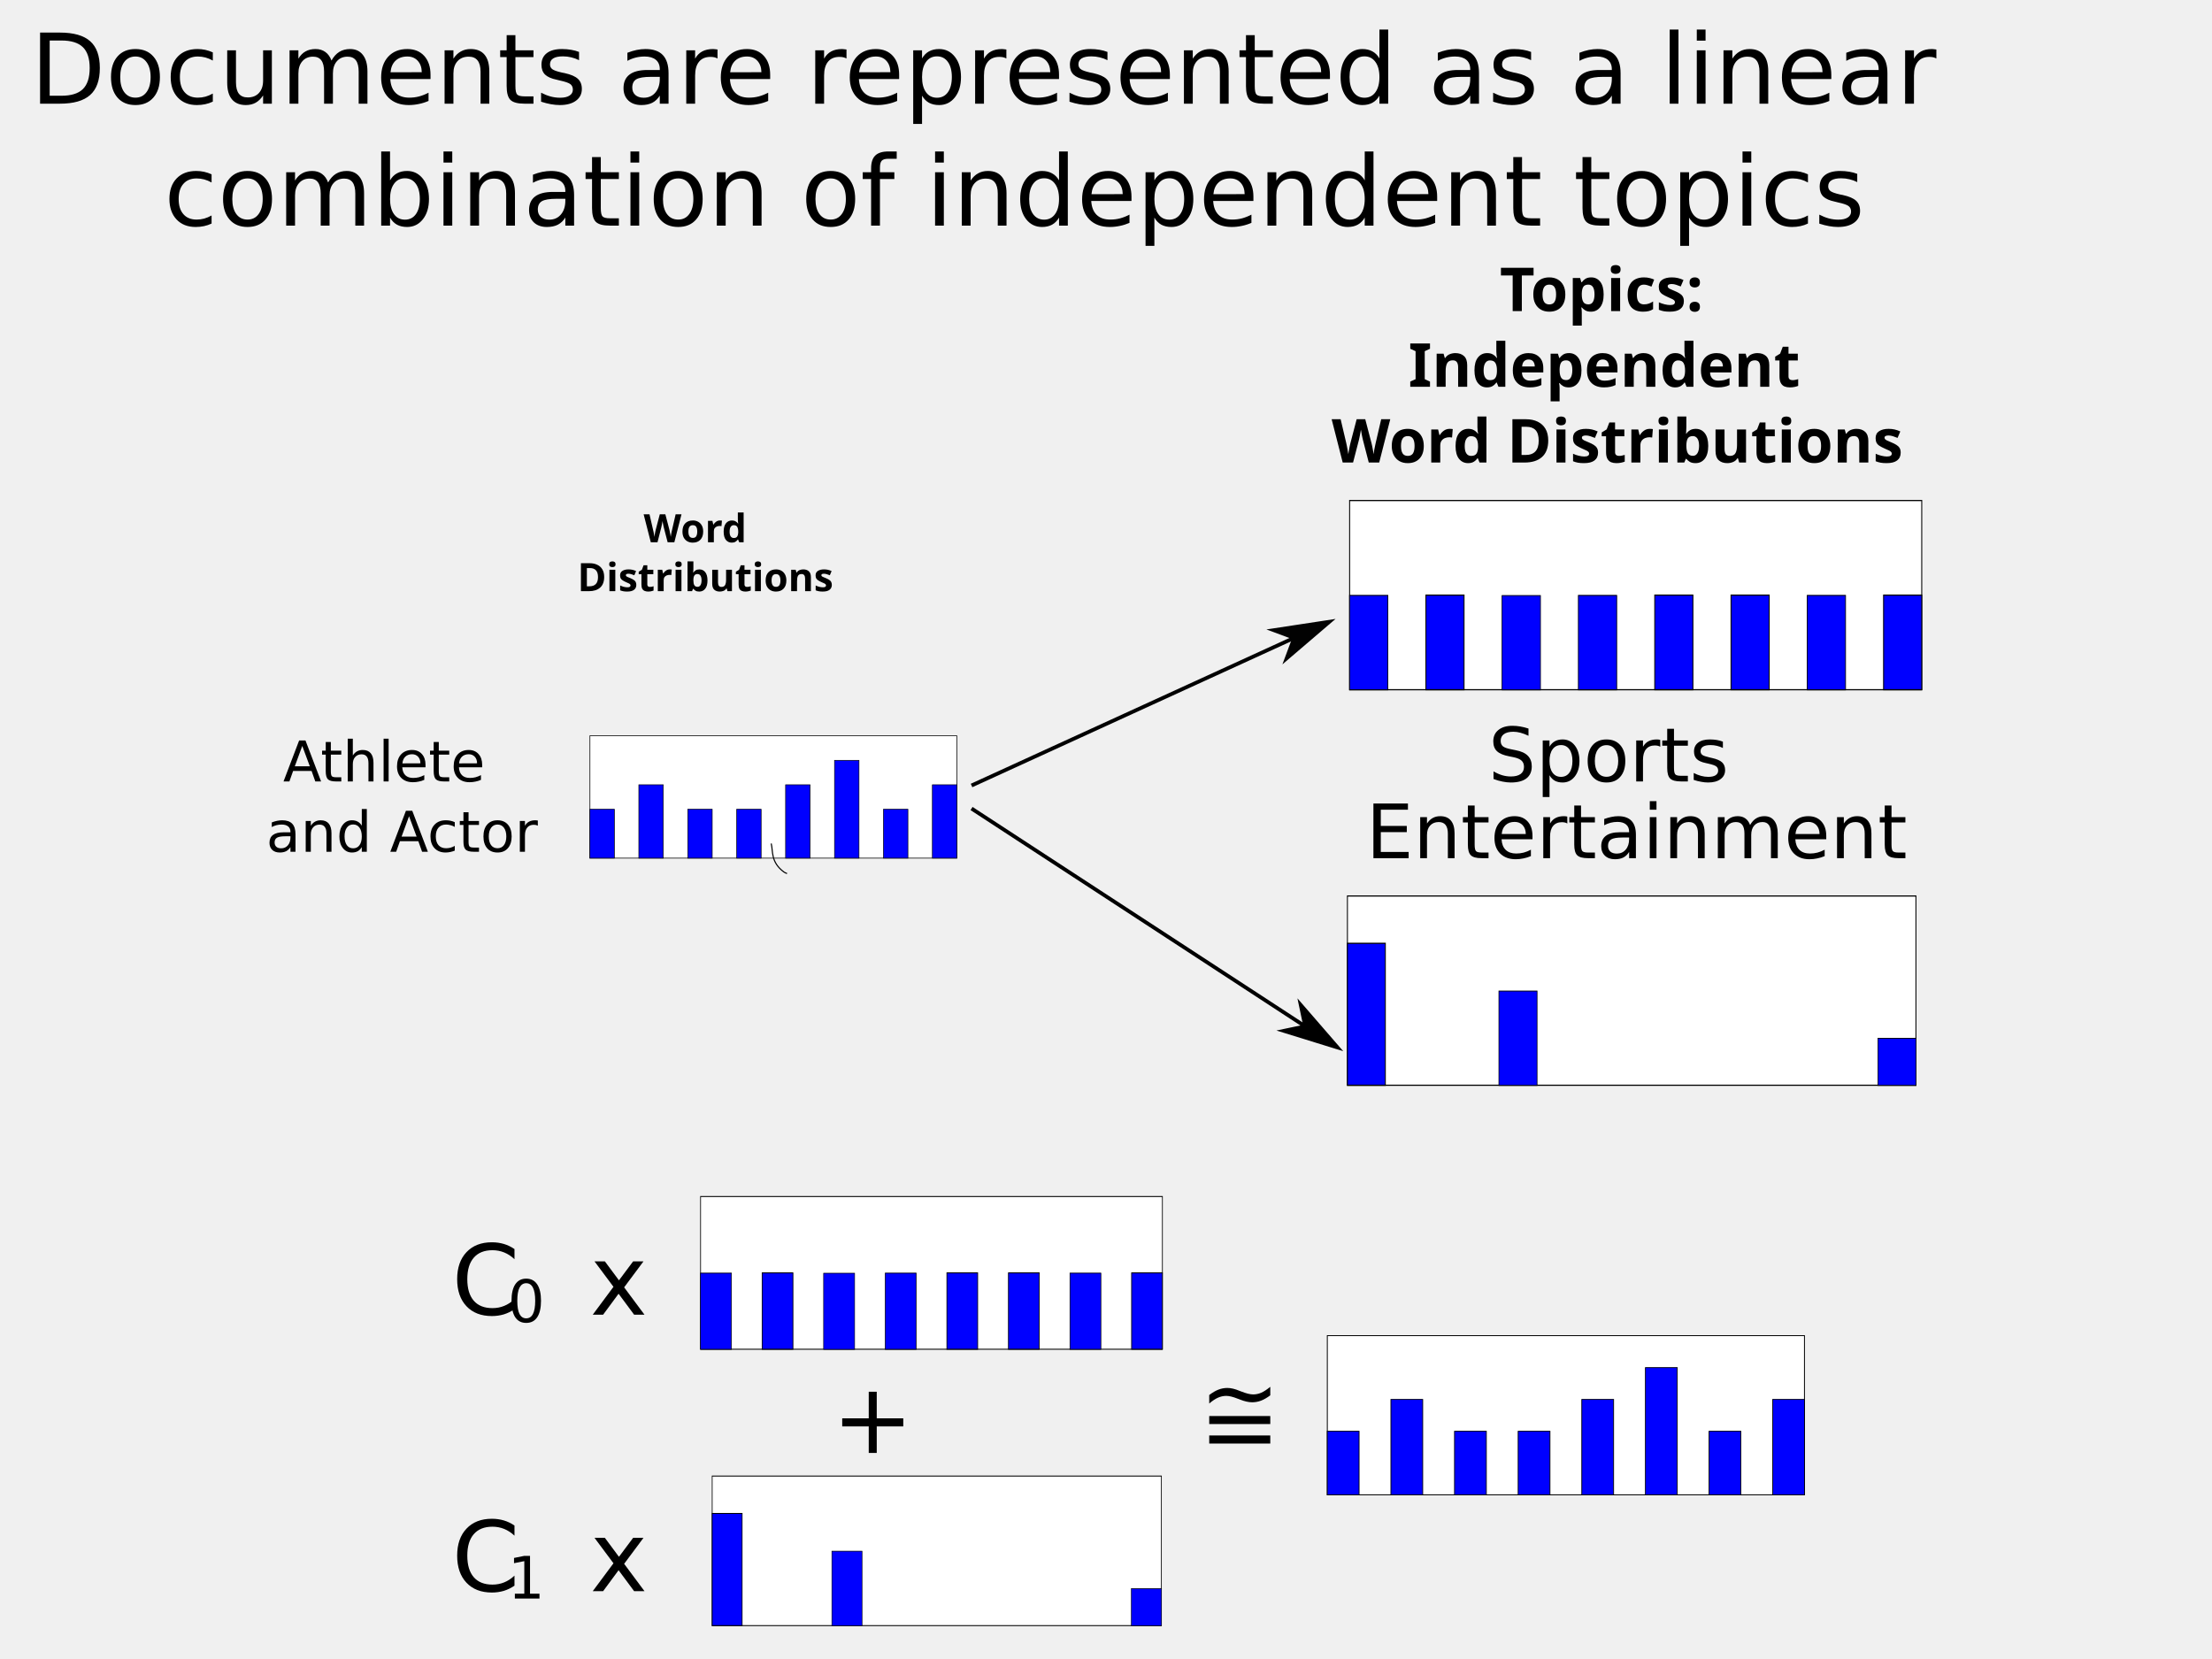
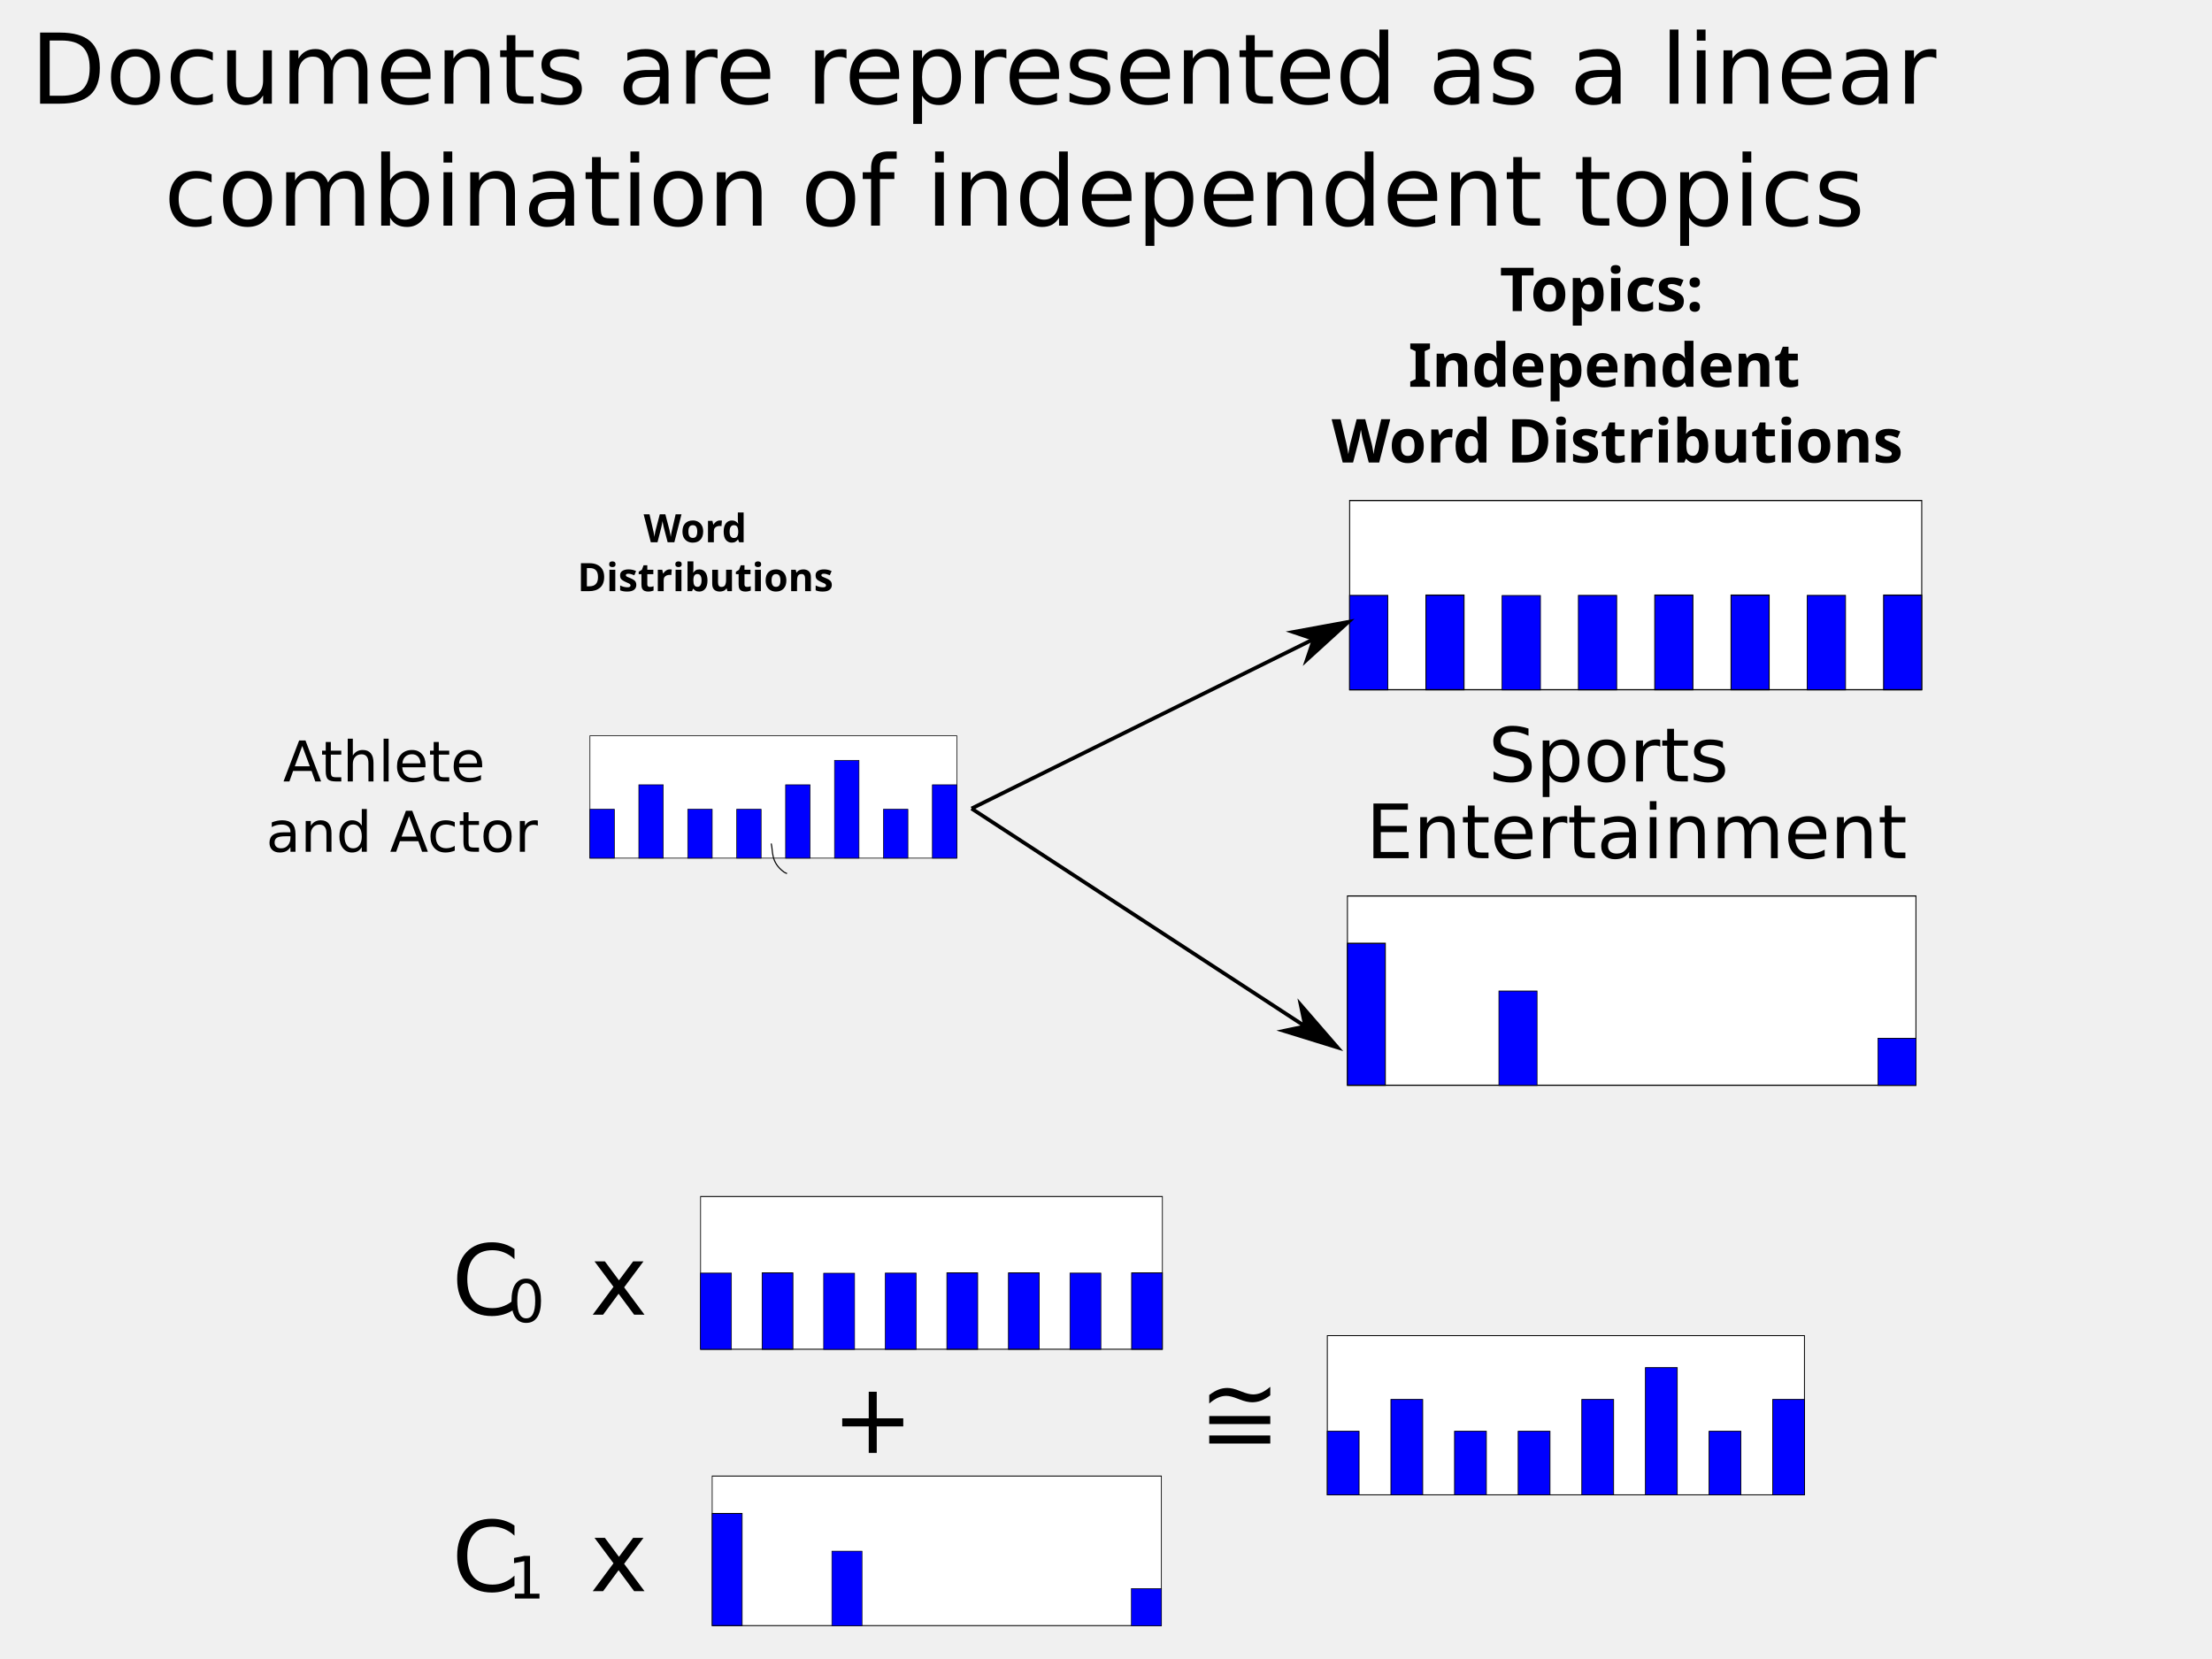
<svg xmlns="http://www.w3.org/2000/svg" width="453.543" height="340.157" id="svg2" version="1.0">
  <defs id="defs4">
    <marker orient="auto" refY="0" refX="0" id="Arrow1Lend" style="overflow:visible">
      <path id="path3511" d="M 0,0 L 5,-5 L -12.5,0 L 5,5 L 0,0 z" style="fill-rule:evenodd;stroke:#000000;stroke-width:1pt;marker-start:none" transform="matrix(-0.8,0,0,-0.8,-10,0)" />
+     </marker>
+     <marker orient="auto" refY="0" refX="0" id="Arrow1Lend-1" style="overflow:visible">
+       <path id="path3511-5" d="M 0,0 5,-5 -12.5,0 5,5 0,0 z" style="fill-rule:evenodd;stroke:#000000;stroke-width:1pt;marker-start:none" transform="matrix(-0.8,0,0,-0.8,-10,0)" />
    </marker>
  </defs>
  <g id="layer1" transform="translate(4.149475e-6,-698.0315)">
    <g transform="matrix(0.1253964,0,0,0.1253964,168.9811,793.5281)" id="g2579">
      <rect transform="scale(-1,1)" y="441.453" x="-216.912" height="200.132" width="599.882" id="rect2584" style="fill:#ffffff;fill-rule:evenodd;stroke:#000000;stroke-width:1.118px;stroke-linecap:butt;stroke-linejoin:miter;stroke-opacity:1" />
      <rect transform="scale(-1,1)" y="521.644" x="-216.971" height="120" width="40" id="rect2586" style="fill:#0000ff;fill-rule:evenodd;stroke:#000000;stroke-width:1px;stroke-linecap:butt;stroke-linejoin:miter;stroke-opacity:1" />
      <rect transform="scale(-1,1)" y="561.644" x="-136.971" height="80" width="40" id="rect2588" style="fill:#0000ff;fill-rule:evenodd;stroke:#000000;stroke-width:1px;stroke-linecap:butt;stroke-linejoin:miter;stroke-opacity:1" />
      <rect transform="scale(-1,1)" y="481.644" x="-56.971" height="160" width="40" id="rect2590" style="fill:#0000ff;fill-rule:evenodd;stroke:#000000;stroke-width:1px;stroke-linecap:butt;stroke-linejoin:miter;stroke-opacity:1" />
      <rect transform="scale(-1,1)" y="521.644" x="23.029" height="120" width="40" id="rect2592" style="fill:#0000ff;fill-rule:evenodd;stroke:#000000;stroke-width:1px;stroke-linecap:butt;stroke-linejoin:miter;stroke-opacity:1" />
      <rect transform="scale(-1,1)" y="521.644" x="263.029" height="120" width="40" id="rect2594" style="fill:#0000ff;fill-rule:evenodd;stroke:#000000;stroke-width:1px;stroke-linecap:butt;stroke-linejoin:miter;stroke-opacity:1" />
      <rect transform="scale(-1,1)" y="561.644" x="343.029" height="80" width="40" id="rect2596" style="fill:#0000ff;fill-rule:evenodd;stroke:#000000;stroke-width:1px;stroke-linecap:butt;stroke-linejoin:miter;stroke-opacity:1" />
      <rect transform="scale(-1,1)" y="561.644" x="103.029" height="80" width="40" id="rect2598" style="fill:#0000ff;fill-rule:evenodd;stroke:#000000;stroke-width:1px;stroke-linecap:butt;stroke-linejoin:miter;stroke-opacity:1" />
      <rect transform="scale(-1,1)" y="561.644" x="183.029" height="80" width="40" id="rect2600" style="fill:#0000ff;fill-rule:evenodd;stroke:#000000;stroke-width:1px;stroke-linecap:butt;stroke-linejoin:miter;stroke-opacity:1" />
    </g>
-     <path style="opacity:0.99;fill:none;fill-rule:evenodd;stroke:#000000;stroke-width:0.776;stroke-linecap:butt;stroke-linejoin:miter;marker-end:url(#Arrow1Lend);stroke-miterlimit:4;stroke-dasharray:none;stroke-opacity:1" d="M 199.204,859.087 L 272.472,825.561" id="path19375" />
    <path style="fill:none;fill-rule:evenodd;stroke:#000000;stroke-width:0.776;stroke-linecap:butt;stroke-linejoin:miter;marker-end:url(#Arrow1Lend);stroke-miterlimit:4;stroke-dasharray:none;stroke-opacity:1" d="M 199.204,863.811 L 274.155,912.742" id="path5313" />
    <g id="g3658" transform="matrix(0.1955069,0,0,0.2424455,151.6001,787.9631)">
      <rect y="52.362" x="640" height="160" width="600" id="rect3582" style="fill:#ffffff;fill-rule:evenodd;stroke:#000000;stroke-width:1px;stroke-linecap:butt;stroke-linejoin:miter;stroke-opacity:1" />
      <rect y="132.604" x="639.909" height="79.849" width="40.182" id="rect3584" style="fill:#0000ff;fill-rule:evenodd;stroke:#000000;stroke-width:0.818px;stroke-linecap:butt;stroke-linejoin:miter;stroke-opacity:1" />
      <rect y="132.362" x="720" height="80" width="40" id="rect3586" style="fill:#0000ff;fill-rule:evenodd;stroke:#000000;stroke-width:1px;stroke-linecap:butt;stroke-linejoin:miter;stroke-opacity:1" />
      <rect y="132.717" x="799.854" height="79.791" width="40.291" id="rect3588" style="fill:#0000ff;fill-rule:evenodd;stroke:#000000;stroke-width:0.709px;stroke-linecap:butt;stroke-linejoin:miter;stroke-opacity:1" />
      <rect y="132.604" x="879.909" height="79.849" width="40.182" id="rect3590" style="fill:#0000ff;fill-rule:evenodd;stroke:#000000;stroke-width:0.818px;stroke-linecap:butt;stroke-linejoin:miter;stroke-opacity:1" />
      <rect y="132.604" x="1119.909" height="79.849" width="40.182" id="rect3592" style="fill:#0000ff;fill-rule:evenodd;stroke:#000000;stroke-width:0.818px;stroke-linecap:butt;stroke-linejoin:miter;stroke-opacity:1" />
      <rect y="132.362" x="1200" height="80" width="40" id="rect3594" style="fill:#0000ff;fill-rule:evenodd;stroke:#000000;stroke-width:1px;stroke-linecap:butt;stroke-linejoin:miter;stroke-opacity:1" />
      <rect y="132.362" x="960" height="80" width="40" id="rect3596" style="fill:#0000ff;fill-rule:evenodd;stroke:#000000;stroke-width:1px;stroke-linecap:butt;stroke-linejoin:miter;stroke-opacity:1" />
      <rect y="132.362" x="1040" height="80" width="40" id="rect3598" style="fill:#0000ff;fill-rule:evenodd;stroke:#000000;stroke-width:1px;stroke-linecap:butt;stroke-linejoin:miter;stroke-opacity:1" />
    </g>
    <g id="g3669" transform="matrix(0.1942728,0,0,0.2425314,144.1683,713.8239)">
      <rect y="692.362" x="680" height="160" width="600" id="rect3618" style="fill:#ffffff;fill-rule:evenodd;stroke:#000000;stroke-width:1px;stroke-linecap:butt;stroke-linejoin:miter;stroke-opacity:1" />
      <rect y="732.362" x="680" height="120" width="40" id="rect3620" style="fill:#0000ff;fill-rule:evenodd;stroke:#000000;stroke-width:1px;stroke-linecap:butt;stroke-linejoin:miter;stroke-opacity:1" />
      <rect y="772.717" x="839.854" height="79.791" width="40.291" id="rect3622" style="fill:#0000ff;fill-rule:evenodd;stroke:#000000;stroke-width:0.709px;stroke-linecap:butt;stroke-linejoin:miter;stroke-opacity:1" />
      <rect y="812.716" x="1239.854" height="39.792" width="40.292" id="rect3624" style="fill:#0000ff;fill-rule:evenodd;stroke:#000000;stroke-width:0.708px;stroke-linecap:butt;stroke-linejoin:miter;stroke-opacity:1" />
    </g>
    <text xml:space="preserve" style="font-size:8.025px;font-style:normal;font-weight:bold;text-align:center;text-anchor:middle;fill:#000000;fill-opacity:1;stroke:none;stroke-width:1px;stroke-linecap:butt;stroke-linejoin:miter;stroke-opacity:1;font-family:Sans" x="149.84" y="809.215" id="text3860">
      <tspan id="tspan3862" x="149.84" y="809.215">Word</tspan>
      <tspan x="149.84" y="819.247" id="tspan2648">Distributions</tspan>
    </text>
    <text xml:space="preserve" style="font-size:12.422px;font-style:normal;font-weight:bold;text-align:center;text-anchor:middle;fill:#000000;fill-opacity:1;stroke:none;stroke-width:1px;stroke-linecap:butt;stroke-linejoin:miter;stroke-opacity:1;font-family:Sans" x="339.684" y="761.811" id="text3864">
      <tspan id="tspan3866" x="339.684" y="761.811">Topics:</tspan>
      <tspan x="341.844" y="777.339" id="tspan5345">Independent </tspan>
      <tspan x="339.684" y="792.866" id="tspan3868">Word Distributions</tspan>
    </text>
    <path style="fill:none;fill-rule:evenodd;stroke:#000000;stroke-width:0.227px;stroke-linecap:butt;stroke-linejoin:miter;stroke-opacity:1" d="M 158.127,870.982 C 158.538,872.625 157.99,874.772 160.722,876.821 C 160.916,876.966 161.155,877.037 161.371,877.145" id="path4560" />
    <text xml:space="preserve" style="font-size:15.378px;font-style:normal;font-weight:normal;fill:#000000;fill-opacity:1;stroke:none;stroke-width:1px;stroke-linecap:butt;stroke-linejoin:miter;stroke-opacity:1;font-family:Bitstream Vera Sans" x="305.164" y="858.254" id="text19792">
      <tspan id="tspan19794" x="305.164" y="858.254">Sports</tspan>
      <tspan x="305.164" y="877.476" id="tspan19796" />
    </text>
    <text xml:space="preserve" style="font-size:15.378px;font-style:normal;font-weight:normal;fill:#000000;fill-opacity:1;stroke:none;stroke-width:1px;stroke-linecap:butt;stroke-linejoin:miter;stroke-opacity:1;font-family:Bitstream Vera Sans" x="280.085" y="873.988" id="text19798">
      <tspan id="tspan19800" x="280.085" y="873.988">Entertainment</tspan>
    </text>
    <text xml:space="preserve" style="font-size:11.533px;font-style:normal;font-weight:normal;text-align:center;text-anchor:middle;fill:#000000;fill-opacity:1;stroke:none;stroke-width:1px;stroke-linecap:butt;stroke-linejoin:miter;stroke-opacity:1;font-family:Bitstream Vera Sans" x="91.59" y="858.254" id="text19802">
      <tspan x="91.59" y="858.254" id="tspan19806">Athlete</tspan>
      <tspan x="91.59" y="872.671" id="tspan19816">and Actor</tspan>
    </text>
    <g id="g20137" transform="matrix(0.1578172,0,0,0.195707,42.64144,933.1157)">
      <rect y="52.362" x="640" height="160" width="600" id="rect20139" style="fill:#ffffff;fill-rule:evenodd;stroke:#000000;stroke-width:1px;stroke-linecap:butt;stroke-linejoin:miter;stroke-opacity:1" />
      <rect y="132.604" x="639.909" height="79.849" width="40.182" id="rect20141" style="fill:#0000ff;fill-rule:evenodd;stroke:#000000;stroke-width:0.818px;stroke-linecap:butt;stroke-linejoin:miter;stroke-opacity:1" />
      <rect y="132.362" x="720" height="80" width="40" id="rect20143" style="fill:#0000ff;fill-rule:evenodd;stroke:#000000;stroke-width:1px;stroke-linecap:butt;stroke-linejoin:miter;stroke-opacity:1" />
      <rect y="132.717" x="799.854" height="79.791" width="40.291" id="rect20145" style="fill:#0000ff;fill-rule:evenodd;stroke:#000000;stroke-width:0.709px;stroke-linecap:butt;stroke-linejoin:miter;stroke-opacity:1" />
      <rect y="132.604" x="879.909" height="79.849" width="40.182" id="rect20147" style="fill:#0000ff;fill-rule:evenodd;stroke:#000000;stroke-width:0.818px;stroke-linecap:butt;stroke-linejoin:miter;stroke-opacity:1" />
      <rect y="132.604" x="1119.909" height="79.849" width="40.182" id="rect20149" style="fill:#0000ff;fill-rule:evenodd;stroke:#000000;stroke-width:0.818px;stroke-linecap:butt;stroke-linejoin:miter;stroke-opacity:1" />
      <rect y="132.362" x="1200" height="80" width="40" id="rect20151" style="fill:#0000ff;fill-rule:evenodd;stroke:#000000;stroke-width:1px;stroke-linecap:butt;stroke-linejoin:miter;stroke-opacity:1" />
      <rect y="132.362" x="960" height="80" width="40" id="rect20153" style="fill:#0000ff;fill-rule:evenodd;stroke:#000000;stroke-width:1px;stroke-linecap:butt;stroke-linejoin:miter;stroke-opacity:1" />
      <rect y="132.362" x="1040" height="80" width="40" id="rect20155" style="fill:#0000ff;fill-rule:evenodd;stroke:#000000;stroke-width:1px;stroke-linecap:butt;stroke-linejoin:miter;stroke-opacity:1" />
    </g>
    <g id="g20157" transform="matrix(0.153506,0,0,0.1916379,41.64164,867.9966)">
      <rect y="692.362" x="680" height="160" width="600" id="rect20159" style="fill:#ffffff;fill-rule:evenodd;stroke:#000000;stroke-width:1px;stroke-linecap:butt;stroke-linejoin:miter;stroke-opacity:1" />
      <rect y="732.362" x="680" height="120" width="40" id="rect20161" style="fill:#0000ff;fill-rule:evenodd;stroke:#000000;stroke-width:1px;stroke-linecap:butt;stroke-linejoin:miter;stroke-opacity:1" />
      <rect y="772.717" x="839.854" height="79.791" width="40.291" id="rect20163" style="fill:#0000ff;fill-rule:evenodd;stroke:#000000;stroke-width:0.709px;stroke-linecap:butt;stroke-linejoin:miter;stroke-opacity:1" />
      <rect y="812.716" x="1239.854" height="39.792" width="40.292" id="rect20165" style="fill:#0000ff;fill-rule:evenodd;stroke:#000000;stroke-width:0.708px;stroke-linecap:butt;stroke-linejoin:miter;stroke-opacity:1" />
    </g>
    <g id="g20193" transform="translate(75.73353,44.30142)">
      <text transform="translate(-4.149475e-6,698.0315)" id="text20167" y="225.257" x="16.878" style="font-size:20px;font-style:normal;font-weight:normal;fill:#000000;fill-opacity:1;stroke:none;stroke-width:1px;stroke-linecap:butt;stroke-linejoin:miter;stroke-opacity:1;font-family:Bitstream Vera Sans" xml:space="preserve">
        <tspan y="225.257" x="16.878" id="tspan20169">C</tspan>
      </text>
      <text id="text20171" y="924.803" x="28.346" style="font-size:12px;font-style:normal;font-weight:normal;fill:#000000;fill-opacity:1;stroke:none;stroke-width:1px;stroke-linecap:butt;stroke-linejoin:miter;stroke-opacity:1;font-family:Bitstream Vera Sans" xml:space="preserve">
        <tspan y="924.803" x="28.346" id="tspan20173">0</tspan>
      </text>
    </g>
    <g id="g20187" transform="translate(75.73353,58.47467)">
      <text id="text20175" y="965.808" x="16.878" style="font-size:20px;font-style:normal;font-weight:normal;fill:#000000;fill-opacity:1;stroke:none;stroke-width:1px;stroke-linecap:butt;stroke-linejoin:miter;stroke-opacity:1;font-family:Bitstream Vera Sans" xml:space="preserve">
        <tspan y="965.808" x="16.878" id="tspan20177">C</tspan>
      </text>
      <text id="text20179" y="967.323" x="28.346" style="font-size:12px;font-style:normal;font-weight:normal;fill:#000000;fill-opacity:1;stroke:none;stroke-width:1px;stroke-linecap:butt;stroke-linejoin:miter;stroke-opacity:1;font-family:Bitstream Vera Sans" xml:space="preserve">
        <tspan y="967.323" x="28.346" id="tspan20181">1</tspan>
      </text>
    </g>
    <text xml:space="preserve" style="font-size:20px;font-style:normal;font-weight:normal;fill:#000000;fill-opacity:1;stroke:none;stroke-width:1px;stroke-linecap:butt;stroke-linejoin:miter;stroke-opacity:1;font-family:Bitstream Vera Sans" x="170.564" y="995.936" id="text20183">
      <tspan id="tspan20185" x="170.564" y="995.936">+</tspan>
    </text>
    <text xml:space="preserve" style="font-size:20px;font-style:normal;font-weight:normal;fill:#000000;fill-opacity:1;stroke:none;stroke-width:1px;stroke-linecap:butt;stroke-linejoin:miter;stroke-opacity:1;font-family:Bitstream Vera Sans" x="120.958" y="967.59" id="text20199">
      <tspan id="tspan20201" x="120.958" y="967.59">x</tspan>
    </text>
    <text xml:space="preserve" style="font-size:20px;font-style:normal;font-weight:normal;fill:#000000;fill-opacity:1;stroke:none;stroke-width:1px;stroke-linecap:butt;stroke-linejoin:miter;stroke-opacity:1;font-family:Bitstream Vera Sans" x="120.958" y="1024.283" id="text20203">
      <tspan id="tspan20205" x="120.958" y="1024.283">x</tspan>
    </text>
    <g id="g20215" transform="translate(54.47369,37.21483)">
      <text id="text20207" y="960.236" x="191.339" style="font-size:20px;font-style:normal;font-weight:normal;fill:#000000;fill-opacity:1;stroke:none;stroke-width:1px;stroke-linecap:butt;stroke-linejoin:miter;stroke-opacity:1;font-family:Bitstream Vera Sans" xml:space="preserve">
        <tspan y="960.236" x="191.339" id="tspan20209">=</tspan>
      </text>
      <text id="text20211" y="953.15" x="191.339" style="font-size:20px;font-style:normal;font-weight:normal;fill:#000000;fill-opacity:1;stroke:none;stroke-width:1px;stroke-linecap:butt;stroke-linejoin:miter;stroke-opacity:1;font-family:Bitstream Vera Sans" xml:space="preserve">
        <tspan y="953.15" x="191.339" id="tspan20213">~</tspan>
      </text>
    </g>
    <g transform="matrix(0.1630885,0,0,0.1630885,334.6074,899.8929)" id="g20221">
      <rect transform="scale(-1,1)" y="441.453" x="-216.912" height="200.132" width="599.882" id="rect20223" style="fill:#ffffff;fill-rule:evenodd;stroke:#000000;stroke-width:1.118px;stroke-linecap:butt;stroke-linejoin:miter;stroke-opacity:1" />
      <rect transform="scale(-1,1)" y="521.644" x="-216.971" height="120" width="40" id="rect20225" style="fill:#0000ff;fill-rule:evenodd;stroke:#000000;stroke-width:1px;stroke-linecap:butt;stroke-linejoin:miter;stroke-opacity:1" />
      <rect transform="scale(-1,1)" y="561.644" x="-136.971" height="80" width="40" id="rect20227" style="fill:#0000ff;fill-rule:evenodd;stroke:#000000;stroke-width:1px;stroke-linecap:butt;stroke-linejoin:miter;stroke-opacity:1" />
      <rect transform="scale(-1,1)" y="481.644" x="-56.971" height="160" width="40" id="rect20229" style="fill:#0000ff;fill-rule:evenodd;stroke:#000000;stroke-width:1px;stroke-linecap:butt;stroke-linejoin:miter;stroke-opacity:1" />
      <rect transform="scale(-1,1)" y="521.644" x="23.029" height="120" width="40" id="rect20231" style="fill:#0000ff;fill-rule:evenodd;stroke:#000000;stroke-width:1px;stroke-linecap:butt;stroke-linejoin:miter;stroke-opacity:1" />
      <rect transform="scale(-1,1)" y="521.644" x="263.029" height="120" width="40" id="rect20233" style="fill:#0000ff;fill-rule:evenodd;stroke:#000000;stroke-width:1px;stroke-linecap:butt;stroke-linejoin:miter;stroke-opacity:1" />
      <rect transform="scale(-1,1)" y="561.644" x="343.029" height="80" width="40" id="rect20235" style="fill:#0000ff;fill-rule:evenodd;stroke:#000000;stroke-width:1px;stroke-linecap:butt;stroke-linejoin:miter;stroke-opacity:1" />
      <rect transform="scale(-1,1)" y="561.644" x="103.029" height="80" width="40" id="rect20237" style="fill:#0000ff;fill-rule:evenodd;stroke:#000000;stroke-width:1px;stroke-linecap:butt;stroke-linejoin:miter;stroke-opacity:1" />
      <rect transform="scale(-1,1)" y="561.644" x="183.029" height="80" width="40" id="rect20239" style="fill:#0000ff;fill-rule:evenodd;stroke:#000000;stroke-width:1px;stroke-linecap:butt;stroke-linejoin:miter;stroke-opacity:1" />
    </g>
    <text xml:space="preserve" style="font-size:20px;font-style:normal;font-weight:normal;text-align:center;text-anchor:middle;fill:#000000;fill-opacity:1;stroke:none;stroke-width:1px;stroke-linecap:butt;stroke-linejoin:miter;stroke-opacity:1;font-family:Bitstream Vera Sans" x="223.893" y="719.291" id="text20241">
      <tspan id="tspan20243" x="223.893" y="719.291">Documents are represented as a linear</tspan>
      <tspan x="223.893" y="744.291" id="tspan20245">combination of independent topics</tspan>
    </text>
+     <path style="fill:none;stroke:#000000;stroke-width:0.776;stroke-linecap:butt;stroke-linejoin:miter;stroke-miterlimit:4;stroke-opacity:1;stroke-dasharray:none;marker-end:url(#Arrow1Lend)" d="m 199.204,863.811 77.174,-38.221" id="path5313-9" />
  </g>
</svg>
